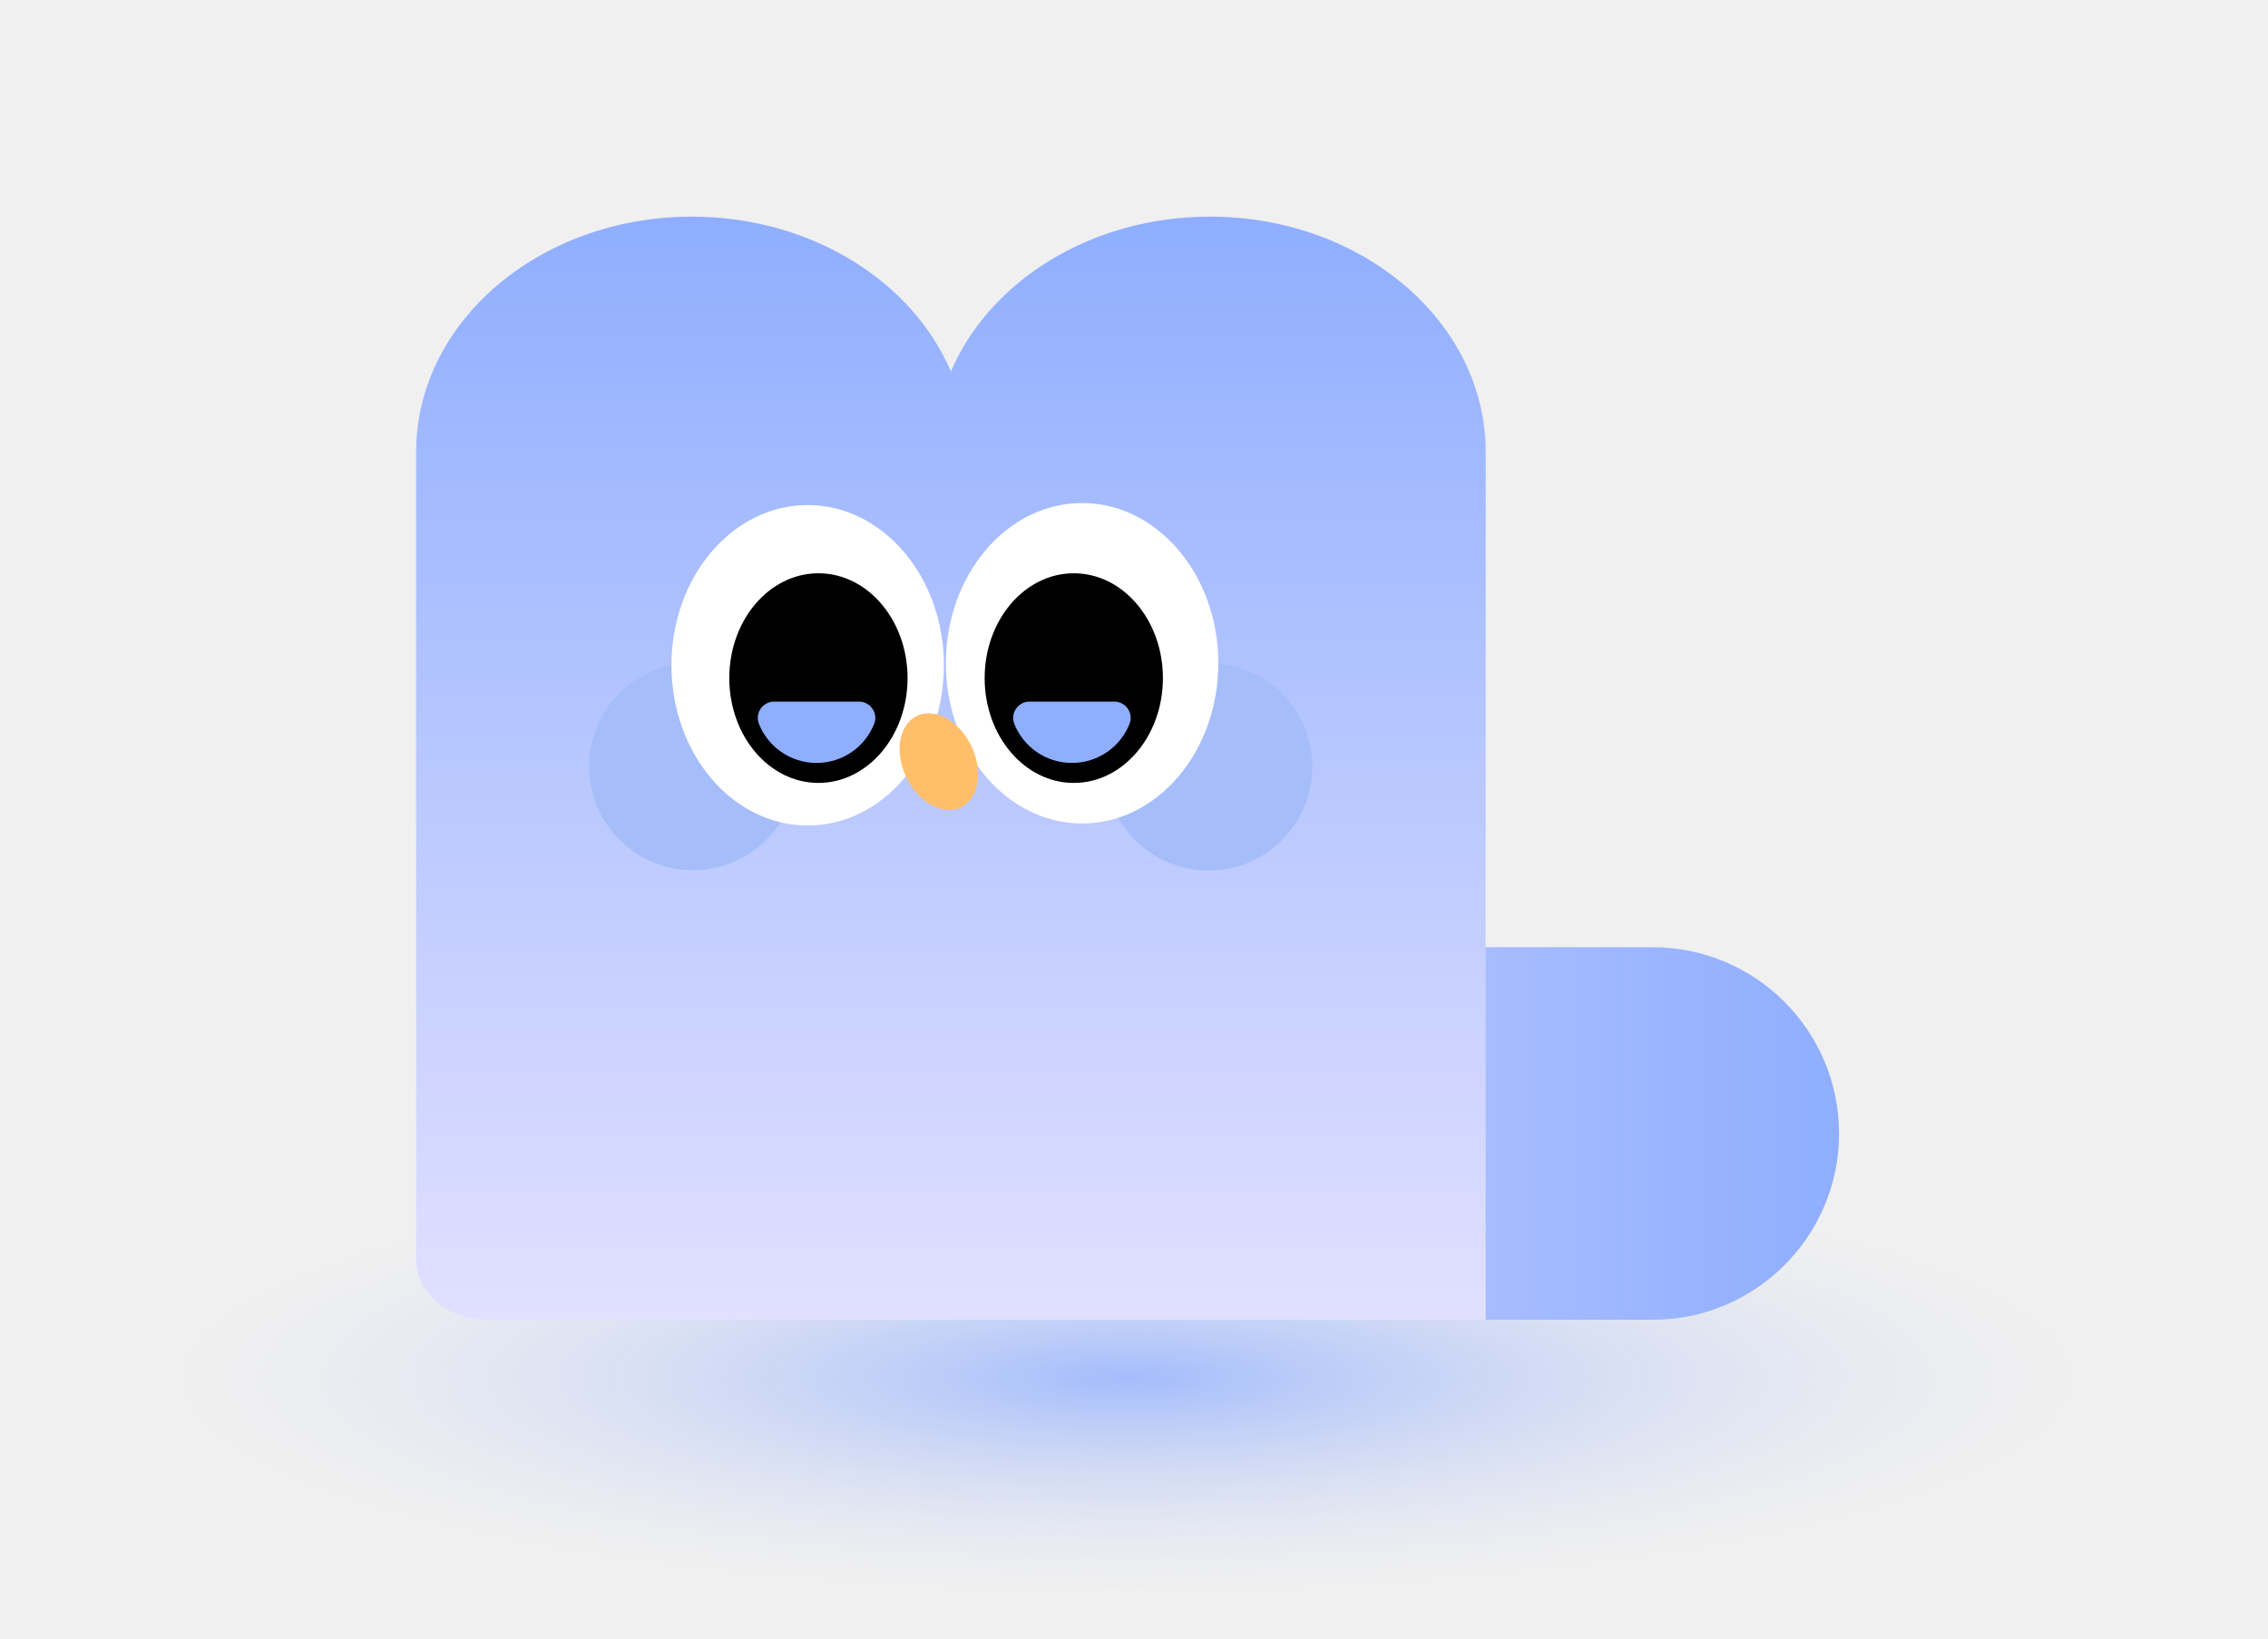
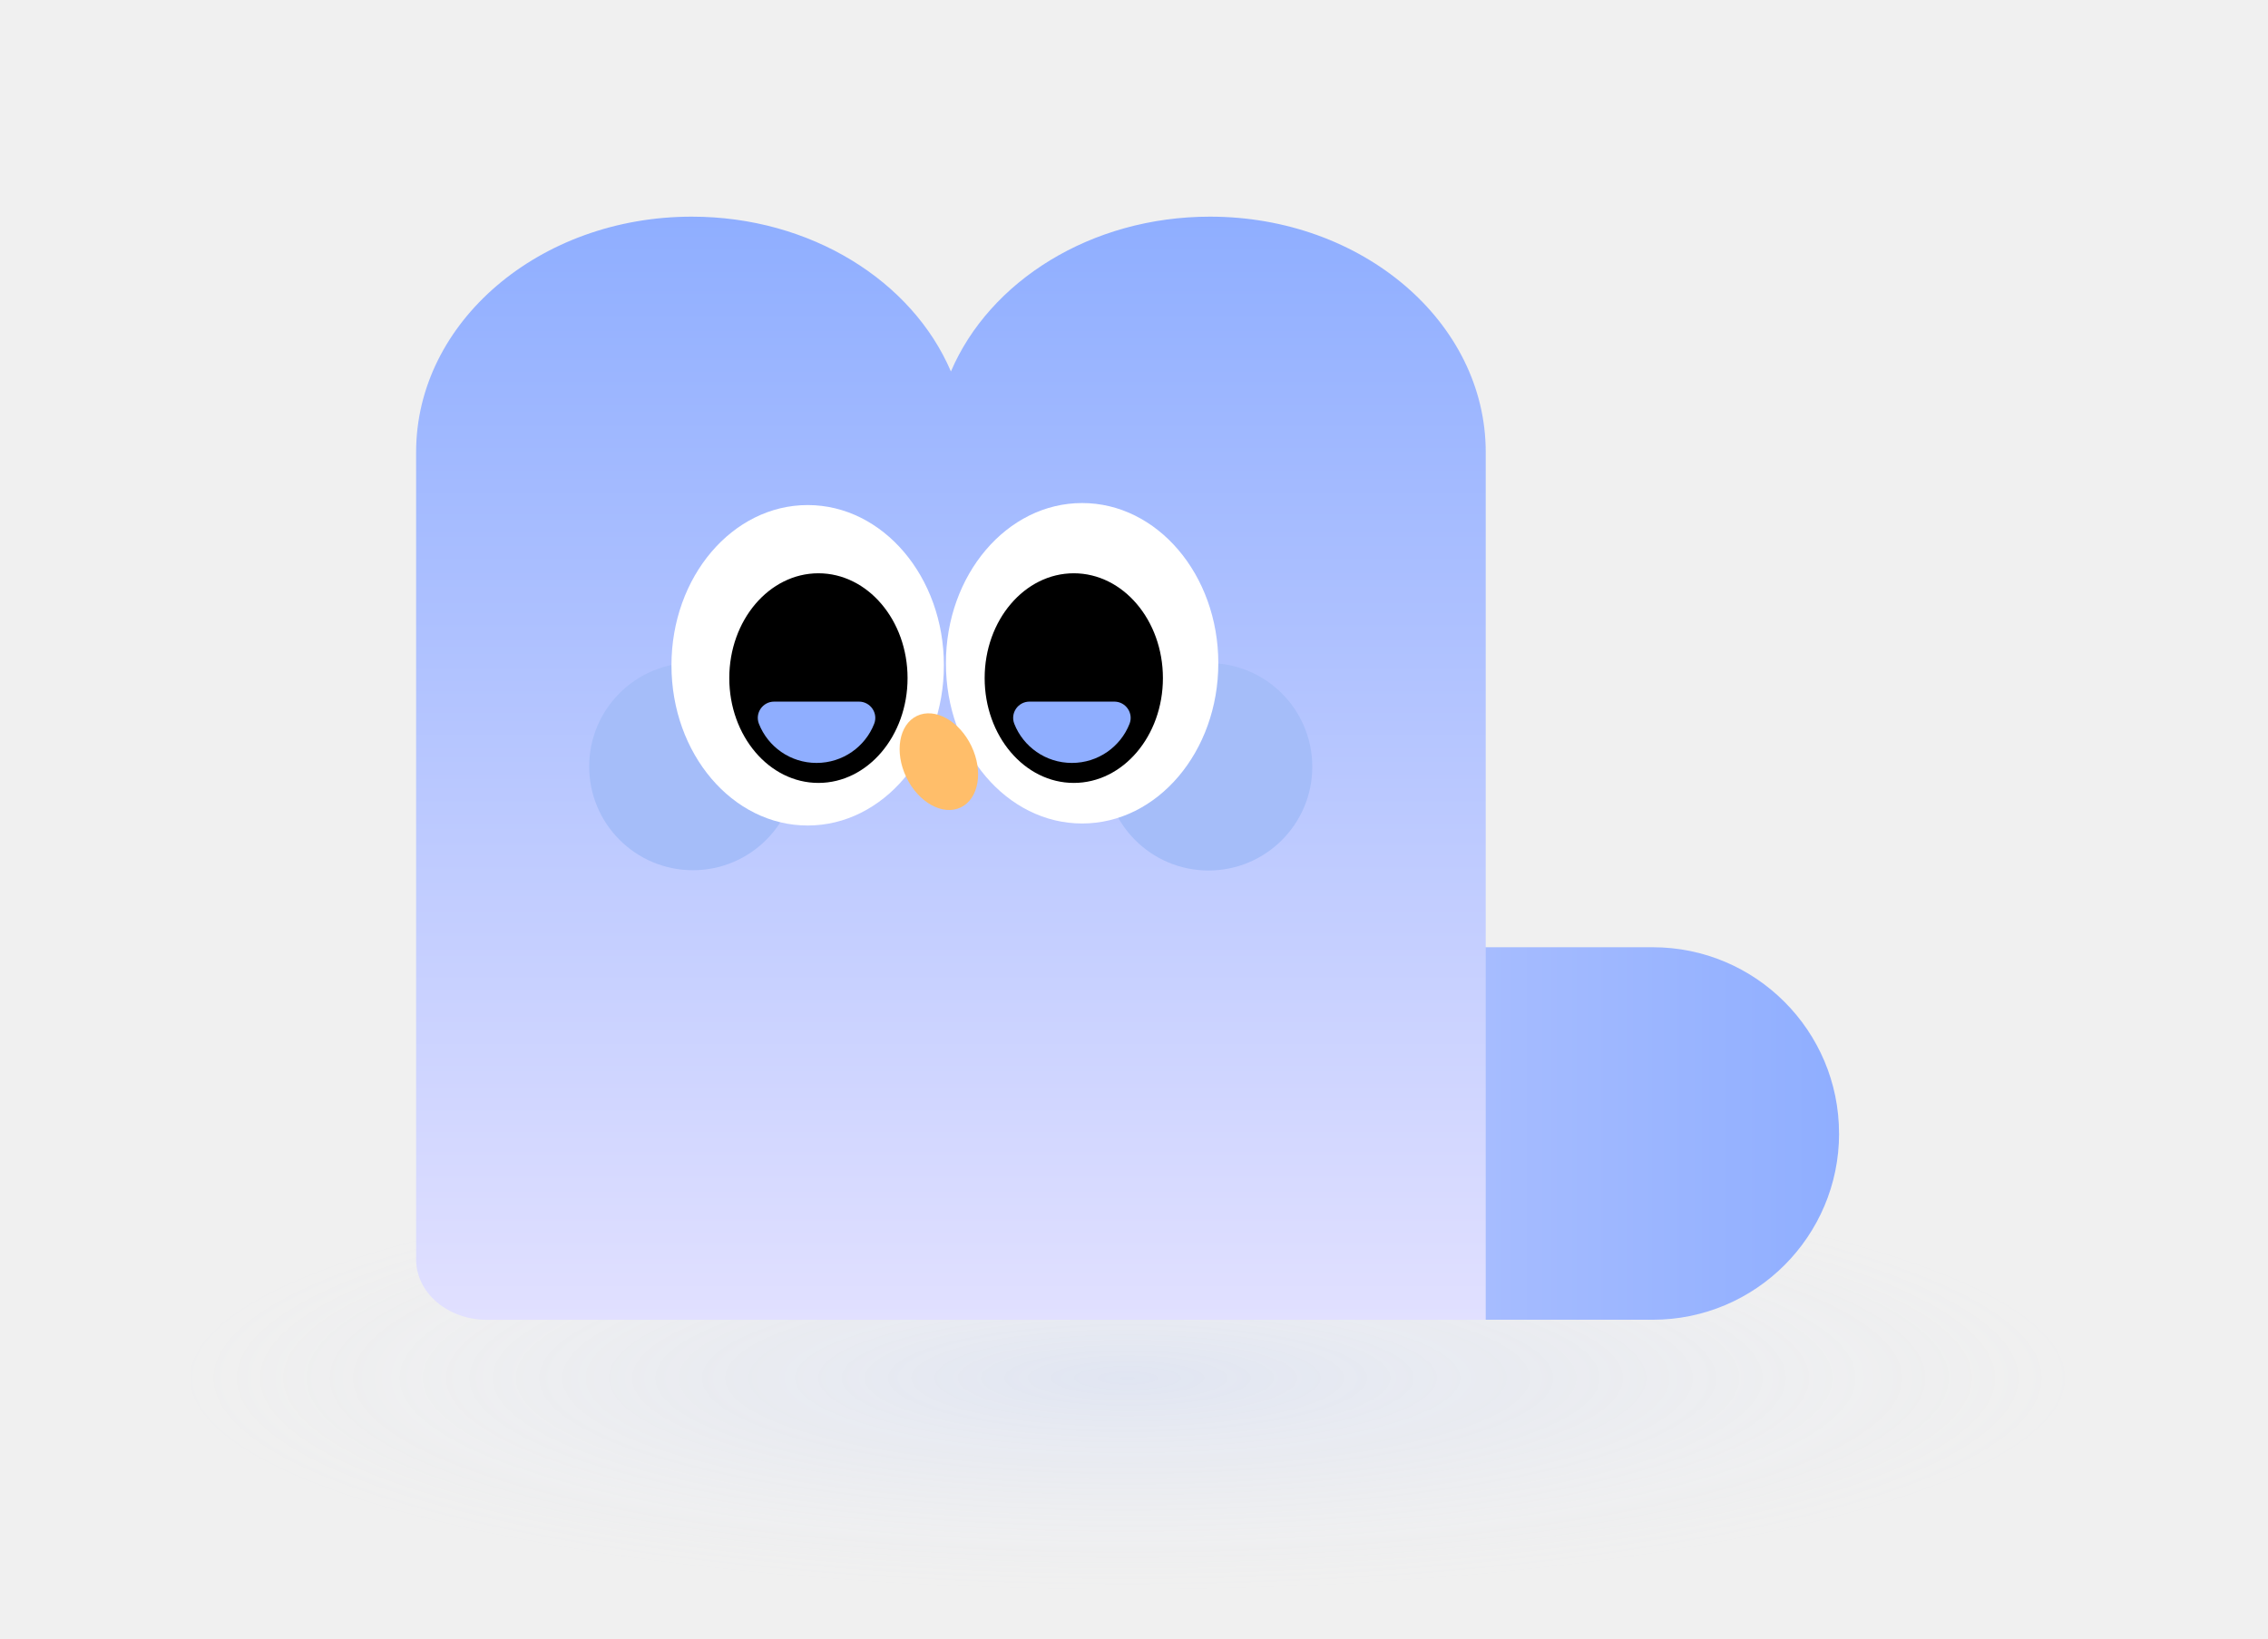
<svg xmlns="http://www.w3.org/2000/svg" width="119" height="86" viewBox="0 0 119 86" fill="none">
-   <ellipse cx="59.164" cy="72.319" rx="59.106" ry="13.282" fill="url(#paint0_radial_324_2053)" />
+   <ellipse cx="59.164" cy="72.319" rx="59.106" ry="13.282" fill="url(#paint0_radial_324_2053)" fill-opacity="0.2" />
  <path d="M96.493 59.486C96.493 54.091 92.112 49.71 86.717 49.71H30.931V69.259H86.719C92.114 69.259 96.495 64.878 96.495 59.483L96.493 59.486Z" fill="url(#paint1_linear_324_2053)" />
  <path d="M36.298 11.37C42.548 11.37 47.872 14.755 49.894 19.495C51.916 14.755 57.24 11.37 63.49 11.37C71.478 11.37 77.955 16.902 77.955 23.727V69.262H25.544C23.494 69.262 21.833 67.844 21.833 66.092V23.727C21.833 16.904 28.31 11.37 36.298 11.37Z" fill="url(#paint2_linear_324_2053)" />
  <path d="M63.411 45.683C60.405 45.683 57.969 43.246 57.969 40.24C57.969 37.234 60.405 34.797 63.411 34.797C66.417 34.797 68.854 37.234 68.854 40.24C68.854 43.246 66.417 45.683 63.411 45.683Z" fill="#A5BDF9" />
-   <path d="M36.356 45.668C33.35 45.668 30.914 43.231 30.914 40.225C30.914 37.219 33.35 34.782 36.356 34.782C39.362 34.782 41.799 37.219 41.799 40.225C41.799 43.231 39.362 45.668 36.356 45.668Z" fill="#A5BDF9" />
+   <path d="M36.356 45.668C33.351 45.668 30.914 43.231 30.914 40.225C30.914 37.219 33.351 34.782 36.356 34.782C39.362 34.782 41.799 37.219 41.799 40.225C41.799 43.231 39.362 45.668 36.356 45.668Z" fill="#A5BDF9" />
  <path d="M56.778 43.216C52.831 43.216 49.631 39.451 49.631 34.807C49.631 30.164 52.831 26.399 56.778 26.399C60.725 26.399 63.924 30.164 63.924 34.807C63.924 39.451 60.725 43.216 56.778 43.216Z" fill="white" />
  <path d="M42.378 43.322C38.431 43.322 35.231 39.557 35.231 34.913C35.231 30.27 38.431 26.505 42.378 26.505C46.325 26.505 49.525 30.27 49.525 34.913C49.525 39.557 46.325 43.322 42.378 43.322Z" fill="white" />
  <path d="M56.341 41.087C53.758 41.087 51.664 38.624 51.664 35.586C51.664 32.548 53.758 30.085 56.341 30.085C58.923 30.085 61.017 32.548 61.017 35.586C61.017 38.624 58.923 41.087 56.341 41.087Z" fill="black" />
  <path d="M42.942 41.087C40.359 41.087 38.265 38.624 38.265 35.586C38.265 32.548 40.359 30.085 42.942 30.085C45.525 30.085 47.619 32.548 47.619 35.586C47.619 38.624 45.525 41.087 42.942 41.087Z" fill="black" />
  <path d="M47.553 40.789C46.919 39.463 47.168 38.022 48.111 37.57C49.055 37.119 50.334 37.827 50.969 39.153C51.604 40.479 51.354 41.92 50.411 42.372C49.468 42.824 48.189 42.115 47.553 40.789Z" fill="#FFBE6A" />
  <path d="M58.467 36.82C59.068 36.82 59.486 37.426 59.266 37.985C58.795 39.186 57.62 40.038 56.242 40.038C54.864 40.038 53.691 39.186 53.219 37.985C52.999 37.424 53.416 36.82 54.017 36.82H58.464H58.467Z" fill="#8FAEFF" />
  <path d="M45.068 36.82C45.67 36.82 46.087 37.426 45.867 37.985C45.397 39.186 44.221 40.038 42.843 40.038C41.466 40.038 40.293 39.186 39.82 37.985C39.6 37.424 40.017 36.82 40.619 36.82H45.066H45.068Z" fill="#8FAEFF" />
  <defs>
    <radialGradient id="paint0_radial_324_2053" cx="0" cy="0" r="1" gradientUnits="userSpaceOnUse" gradientTransform="translate(59.1642 72.3192) scale(59.1063 13.282)">
      <stop stop-color="#91AFFF" stop-opacity="0.8" />
      <stop offset="0.846" stop-color="#D2DBF6" stop-opacity="0" />
    </radialGradient>
    <linearGradient id="paint1_linear_324_2053" x1="30.934" y1="59.488" x2="96.493" y2="59.488" gradientUnits="userSpaceOnUse">
      <stop stop-color="#E1E0FF" />
      <stop offset="1" stop-color="#8FAEFF" />
    </linearGradient>
    <linearGradient id="paint2_linear_324_2053" x1="49.894" y1="69.262" x2="49.894" y2="11.37" gradientUnits="userSpaceOnUse">
      <stop stop-color="#E1E0FF" />
      <stop offset="1" stop-color="#8FAEFF" />
    </linearGradient>
  </defs>
</svg>
